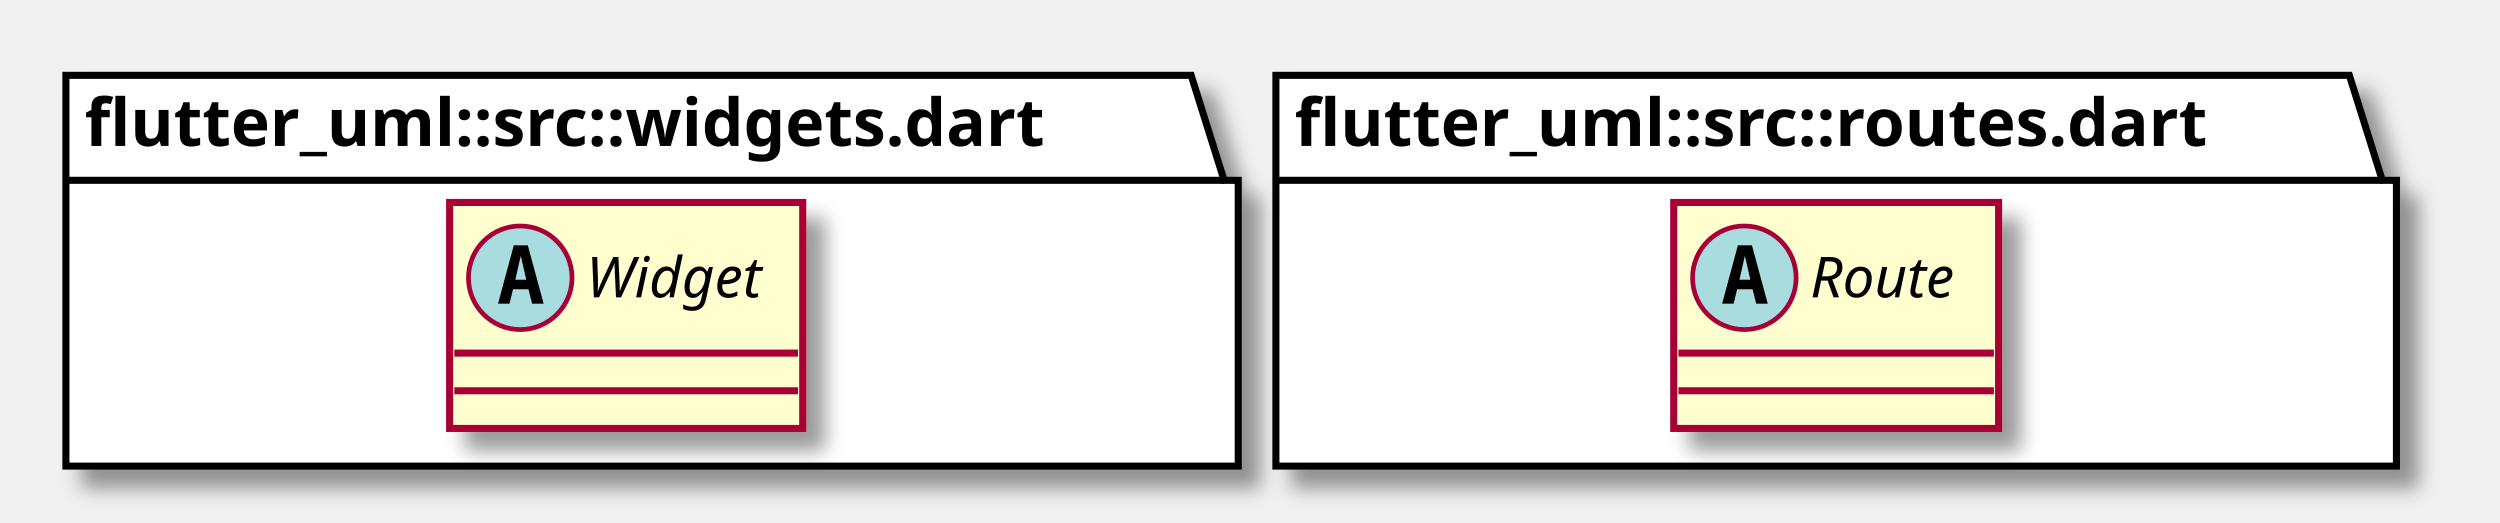
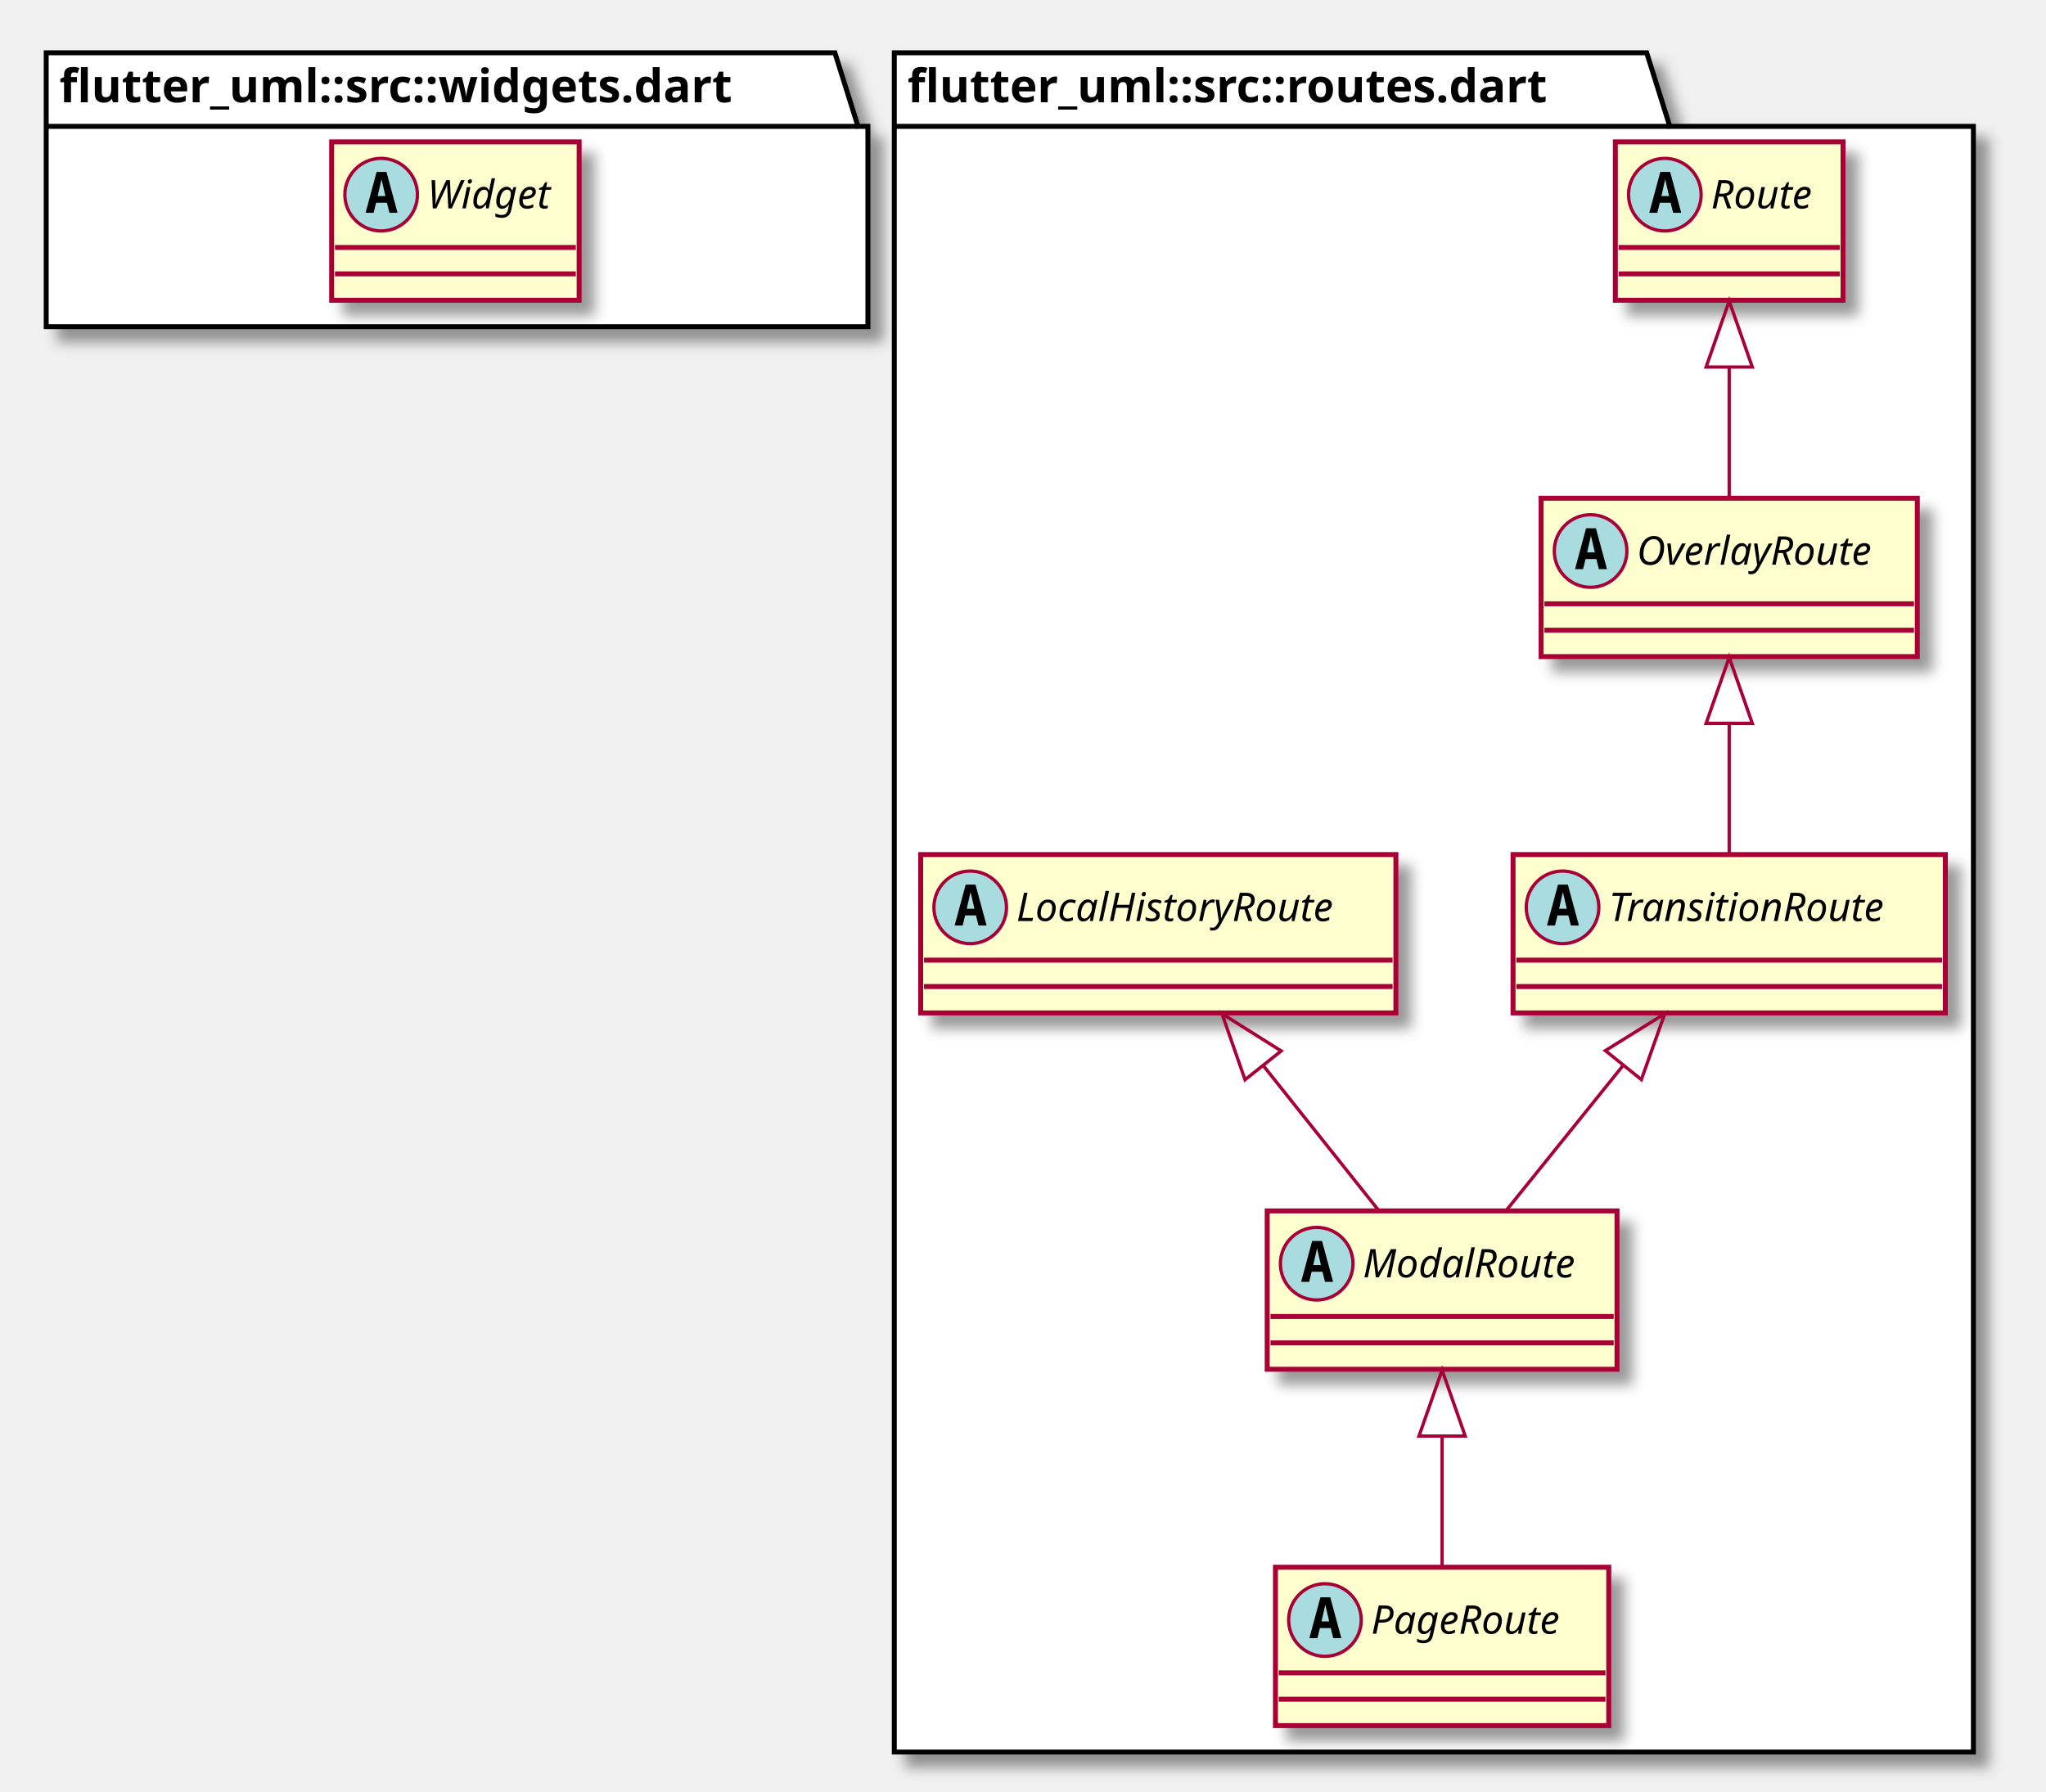
- <svg xmlns="http://www.w3.org/2000/svg" contentScriptType="application/ecmascript" contentStyleType="text/css" height="111px" preserveAspectRatio="none" style="width:531px;height:111px;" version="1.1" viewBox="0 0 531 111" width="531px" zoomAndPan="magnify">
+ <svg xmlns="http://www.w3.org/2000/svg" contentScriptType="application/ecmascript" contentStyleType="text/css" height="543px" preserveAspectRatio="none" style="width:620px;height:543px;" version="1.1" viewBox="0 0 620 543" width="620px" zoomAndPan="magnify">
  <defs>
-     <filter height="300%" id="fdgsscox0n4oh" width="300%" x="-1" y="-1">
+     <filter height="300%" id="f14w1wslxtdeft" width="300%" x="-1" y="-1">
      <feGaussianBlur result="blurOut" stdDeviation="2.0" />
      <feColorMatrix in="blurOut" result="blurOut2" type="matrix" values="0 0 0 0 0 0 0 0 0 0 0 0 0 0 0 0 0 0 .4 0" />
      <feOffset dx="4.0" dy="4.0" in="blurOut2" result="blurOut3" />
      <feBlend in="SourceGraphic" in2="blurOut3" mode="normal" />
    </filter>
  </defs>
  <g>
-     <polygon fill="#FFFFFF" filter="url(#fdgsscox0n4oh)" points="14,16,253,16,260,38.297,263,38.297,263,99,14,99,14,16" style="stroke: #000000; stroke-width: 1.5;" />
+     <polygon fill="#FFFFFF" filter="url(#f14w1wslxtdeft)" points="14,16,253,16,260,38.297,263,38.297,263,99,14,99,14,16" style="stroke: #000000; stroke-width: 1.5;" />
    <line style="stroke: #000000; stroke-width: 1.5;" x1="14" x2="260" y1="38.297" y2="38.297" />
    <text fill="#000000" font-family="sans-serif" font-size="14" font-weight="bold" lengthAdjust="spacingAndGlyphs" textLength="233" x="18" y="30.995">flutter_uml::src::widgets.dart</text>
-     <polygon fill="#FFFFFF" filter="url(#fdgsscox0n4oh)" points="271,16,499,16,506,38.297,509,38.297,509,99,271,99,271,16" style="stroke: #000000; stroke-width: 1.5;" />
+     <polygon fill="#FFFFFF" filter="url(#f14w1wslxtdeft)" points="271,16,499,16,506,38.297,598,38.297,598,531,271,531,271,16" style="stroke: #000000; stroke-width: 1.5;" />
    <line style="stroke: #000000; stroke-width: 1.5;" x1="271" x2="506" y1="38.297" y2="38.297" />
    <text fill="#000000" font-family="sans-serif" font-size="14" font-weight="bold" lengthAdjust="spacingAndGlyphs" textLength="222" x="275" y="30.995">flutter_uml::src::routes.dart</text>
-     <rect fill="#FEFECE" filter="url(#fdgsscox0n4oh)" height="48" id="flutter_uml::src::widgets.dart::Widget" style="stroke: #A80036; stroke-width: 1.5;" width="75" x="95.5" y="43" />
-     <ellipse cx="110.5" cy="59" fill="#A9DCDF" rx="11" ry="11" style="stroke: #A80036; stroke-width: 1.0;" />
-     <path d="M110.609,54.344 L109.453,59.422 L111.781,59.422 L110.609,54.344 Z M109.125,52.109 L112.109,52.109 L115.469,64.5 L113.016,64.5 L112.25,61.438 L108.969,61.438 L108.219,64.5 L105.781,64.5 L109.125,52.109 Z " />
-     <text fill="#000000" font-family="sans-serif" font-size="12" font-style="italic" lengthAdjust="spacingAndGlyphs" textLength="43" x="124.5" y="63.154">Widget</text>
-     <line style="stroke: #A80036; stroke-width: 1.5;" x1="96.5" x2="169.5" y1="75" y2="75" />
-     <line style="stroke: #A80036; stroke-width: 1.5;" x1="96.5" x2="169.5" y1="83" y2="83" />
-     <rect fill="#FEFECE" filter="url(#fdgsscox0n4oh)" height="48" id="flutter_uml::src::routes.dart::Route" style="stroke: #A80036; stroke-width: 1.5;" width="69" x="355.5" y="43" />
-     <ellipse cx="370.5" cy="59" fill="#A9DCDF" rx="11" ry="11" style="stroke: #A80036; stroke-width: 1.0;" />
-     <path d="M370.609,54.344 L369.453,59.422 L371.781,59.422 L370.609,54.344 Z M369.125,52.109 L372.109,52.109 L375.469,64.5 L373.016,64.5 L372.25,61.438 L368.969,61.438 L368.219,64.5 L365.781,64.5 L369.125,52.109 Z " />
-     <text fill="#000000" font-family="sans-serif" font-size="12" font-style="italic" lengthAdjust="spacingAndGlyphs" textLength="37" x="384.5" y="63.154">Route</text>
-     <line style="stroke: #A80036; stroke-width: 1.5;" x1="356.5" x2="423.5" y1="75" y2="75" />
-     <line style="stroke: #A80036; stroke-width: 1.5;" x1="356.5" x2="423.5" y1="83" y2="83" />
+     <rect fill="#FEFECE" filter="url(#f14w1wslxtdeft)" height="48" id="flutter_uml::src::widgets.dart::Widget" style="stroke: #A80036; stroke-width: 1.5;" width="75" x="100.5" y="43" />
+     <ellipse cx="115.5" cy="59" fill="#A9DCDF" rx="11" ry="11" style="stroke: #A80036; stroke-width: 1.0;" />
+     <path d="M115.609,54.344 L114.453,59.422 L116.781,59.422 L115.609,54.344 Z M114.125,52.109 L117.109,52.109 L120.469,64.5 L118.016,64.5 L117.25,61.438 L113.969,61.438 L113.219,64.5 L110.781,64.5 L114.125,52.109 Z " />
+     <text fill="#000000" font-family="sans-serif" font-size="12" font-style="italic" lengthAdjust="spacingAndGlyphs" textLength="43" x="129.5" y="63.154">Widget</text>
+     <line style="stroke: #A80036; stroke-width: 1.5;" x1="101.5" x2="174.5" y1="75" y2="75" />
+     <line style="stroke: #A80036; stroke-width: 1.5;" x1="101.5" x2="174.5" y1="83" y2="83" />
+     <rect fill="#FEFECE" filter="url(#f14w1wslxtdeft)" height="48" id="flutter_uml::src::routes.dart::Route" style="stroke: #A80036; stroke-width: 1.5;" width="69" x="489.5" y="43" />
+     <ellipse cx="504.5" cy="59" fill="#A9DCDF" rx="11" ry="11" style="stroke: #A80036; stroke-width: 1.0;" />
+     <path d="M504.609,54.344 L503.453,59.422 L505.781,59.422 L504.609,54.344 Z M503.125,52.109 L506.109,52.109 L509.469,64.5 L507.016,64.5 L506.25,61.438 L502.969,61.438 L502.219,64.5 L499.781,64.5 L503.125,52.109 Z " />
+     <text fill="#000000" font-family="sans-serif" font-size="12" font-style="italic" lengthAdjust="spacingAndGlyphs" textLength="37" x="518.5" y="63.154">Route</text>
+     <line style="stroke: #A80036; stroke-width: 1.5;" x1="490.5" x2="557.5" y1="75" y2="75" />
+     <line style="stroke: #A80036; stroke-width: 1.5;" x1="490.5" x2="557.5" y1="83" y2="83" />
+     <rect fill="#FEFECE" filter="url(#f14w1wslxtdeft)" height="48" id="flutter_uml::src::routes.dart::OverlayRoute" style="stroke: #A80036; stroke-width: 1.5;" width="114" x="467" y="151" />
+     <ellipse cx="482" cy="167" fill="#A9DCDF" rx="11" ry="11" style="stroke: #A80036; stroke-width: 1.0;" />
+     <path d="M482.109,162.344 L480.953,167.422 L483.281,167.422 L482.109,162.344 Z M480.625,160.109 L483.609,160.109 L486.969,172.5 L484.516,172.5 L483.75,169.438 L480.469,169.438 L479.719,172.5 L477.281,172.5 L480.625,160.109 Z " />
+     <text fill="#000000" font-family="sans-serif" font-size="12" font-style="italic" lengthAdjust="spacingAndGlyphs" textLength="82" x="496" y="171.154">OverlayRoute</text>
+     <line style="stroke: #A80036; stroke-width: 1.5;" x1="468" x2="580" y1="183" y2="183" />
+     <line style="stroke: #A80036; stroke-width: 1.5;" x1="468" x2="580" y1="191" y2="191" />
+     <rect fill="#FEFECE" filter="url(#f14w1wslxtdeft)" height="48" id="flutter_uml::src::routes.dart::TransitionRoute" style="stroke: #A80036; stroke-width: 1.5;" width="131" x="458.5" y="259" />
+     <ellipse cx="473.5" cy="275" fill="#A9DCDF" rx="11" ry="11" style="stroke: #A80036; stroke-width: 1.0;" />
+     <path d="M473.609,270.344 L472.453,275.422 L474.781,275.422 L473.609,270.344 Z M472.125,268.109 L475.109,268.109 L478.469,280.5 L476.016,280.5 L475.25,277.438 L471.969,277.438 L471.219,280.5 L468.781,280.5 L472.125,268.109 Z " />
+     <text fill="#000000" font-family="sans-serif" font-size="12" font-style="italic" lengthAdjust="spacingAndGlyphs" textLength="99" x="487.5" y="279.154">TransitionRoute</text>
+     <line style="stroke: #A80036; stroke-width: 1.5;" x1="459.5" x2="588.5" y1="291" y2="291" />
+     <line style="stroke: #A80036; stroke-width: 1.5;" x1="459.5" x2="588.5" y1="299" y2="299" />
+     <rect fill="#FEFECE" filter="url(#f14w1wslxtdeft)" height="48" id="flutter_uml::src::routes.dart::ModalRoute" style="stroke: #A80036; stroke-width: 1.5;" width="106" x="384" y="367" />
+     <ellipse cx="399" cy="383" fill="#A9DCDF" rx="11" ry="11" style="stroke: #A80036; stroke-width: 1.0;" />
+     <path d="M399.109,378.344 L397.953,383.422 L400.281,383.422 L399.109,378.344 Z M397.625,376.109 L400.609,376.109 L403.969,388.5 L401.516,388.5 L400.75,385.438 L397.469,385.438 L396.719,388.5 L394.281,388.5 L397.625,376.109 Z " />
+     <text fill="#000000" font-family="sans-serif" font-size="12" font-style="italic" lengthAdjust="spacingAndGlyphs" textLength="74" x="413" y="387.154">ModalRoute</text>
+     <line style="stroke: #A80036; stroke-width: 1.5;" x1="385" x2="489" y1="399" y2="399" />
+     <line style="stroke: #A80036; stroke-width: 1.5;" x1="385" x2="489" y1="407" y2="407" />
+     <rect fill="#FEFECE" filter="url(#f14w1wslxtdeft)" height="48" id="flutter_uml::src::routes.dart::LocalHistoryRoute" style="stroke: #A80036; stroke-width: 1.5;" width="144" x="279" y="259" />
+     <ellipse cx="294" cy="275" fill="#A9DCDF" rx="11" ry="11" style="stroke: #A80036; stroke-width: 1.0;" />
+     <path d="M294.109,270.344 L292.953,275.422 L295.281,275.422 L294.109,270.344 Z M292.625,268.109 L295.609,268.109 L298.969,280.5 L296.516,280.5 L295.75,277.438 L292.469,277.438 L291.719,280.5 L289.281,280.5 L292.625,268.109 Z " />
+     <text fill="#000000" font-family="sans-serif" font-size="12" font-style="italic" lengthAdjust="spacingAndGlyphs" textLength="112" x="308" y="279.154">LocalHistoryRoute</text>
+     <line style="stroke: #A80036; stroke-width: 1.5;" x1="280" x2="422" y1="291" y2="291" />
+     <line style="stroke: #A80036; stroke-width: 1.5;" x1="280" x2="422" y1="299" y2="299" />
+     <rect fill="#FEFECE" filter="url(#f14w1wslxtdeft)" height="48" id="flutter_uml::src::routes.dart::PageRoute" style="stroke: #A80036; stroke-width: 1.5;" width="101" x="386.5" y="475" />
+     <ellipse cx="401.5" cy="491" fill="#A9DCDF" rx="11" ry="11" style="stroke: #A80036; stroke-width: 1.0;" />
+     <path d="M401.609,486.344 L400.453,491.422 L402.781,491.422 L401.609,486.344 Z M400.125,484.109 L403.109,484.109 L406.469,496.5 L404.016,496.5 L403.25,493.438 L399.969,493.438 L399.219,496.5 L396.781,496.5 L400.125,484.109 Z " />
+     <text fill="#000000" font-family="sans-serif" font-size="12" font-style="italic" lengthAdjust="spacingAndGlyphs" textLength="69" x="415.5" y="495.154">PageRoute</text>
+     <line style="stroke: #A80036; stroke-width: 1.5;" x1="387.5" x2="486.5" y1="507" y2="507" />
+     <line style="stroke: #A80036; stroke-width: 1.5;" x1="387.5" x2="486.5" y1="515" y2="515" />
+     <path d="M524,111.291 C524,124.817 524,139.184 524,150.844 " fill="none" id="flutter_uml::src::routes.dart::Route-flutter_uml::src::routes.dart::OverlayRoute" style="stroke: #A80036; stroke-width: 1.0;" />
+     <polygon fill="none" points="517,111.237,524,91.237,531,111.237,517,111.237" style="stroke: #A80036; stroke-width: 1.0;" />
+     <path d="M524,219.291 C524,232.817 524,247.184 524,258.844 " fill="none" id="flutter_uml::src::routes.dart::OverlayRoute-flutter_uml::src::routes.dart::TransitionRoute" style="stroke: #A80036; stroke-width: 1.0;" />
+     <polygon fill="none" points="517,219.237,524,199.237,531,219.237,517,219.237" style="stroke: #A80036; stroke-width: 1.0;" />
+     <path d="M491.796,322.977 C479.93,337.707 466.858,353.934 456.459,366.844 " fill="none" id="flutter_uml::src::routes.dart::TransitionRoute-flutter_uml::src::routes.dart::ModalRoute" style="stroke: #A80036; stroke-width: 1.0;" />
+     <polygon fill="none" points="486.478,318.421,504.476,307.237,497.38,327.204,486.478,318.421" style="stroke: #A80036; stroke-width: 1.0;" />
+     <path d="M382.833,322.977 C394.563,337.707 407.485,353.934 417.764,366.844 " fill="none" id="flutter_uml::src::routes.dart::LocalHistoryRoute-flutter_uml::src::routes.dart::ModalRoute" style="stroke: #A80036; stroke-width: 1.0;" />
+     <polygon fill="none" points="377.283,327.243,370.3,307.237,388.235,318.522,377.283,327.243" style="stroke: #A80036; stroke-width: 1.0;" />
+     <path d="M437,435.291 C437,448.817 437,463.183 437,474.844 " fill="none" id="flutter_uml::src::routes.dart::ModalRoute-flutter_uml::src::routes.dart::PageRoute" style="stroke: #A80036; stroke-width: 1.0;" />
+     <polygon fill="none" points="430,435.237,437,415.237,444,435.237,430,435.237" style="stroke: #A80036; stroke-width: 1.0;" />
  </g>
</svg>
